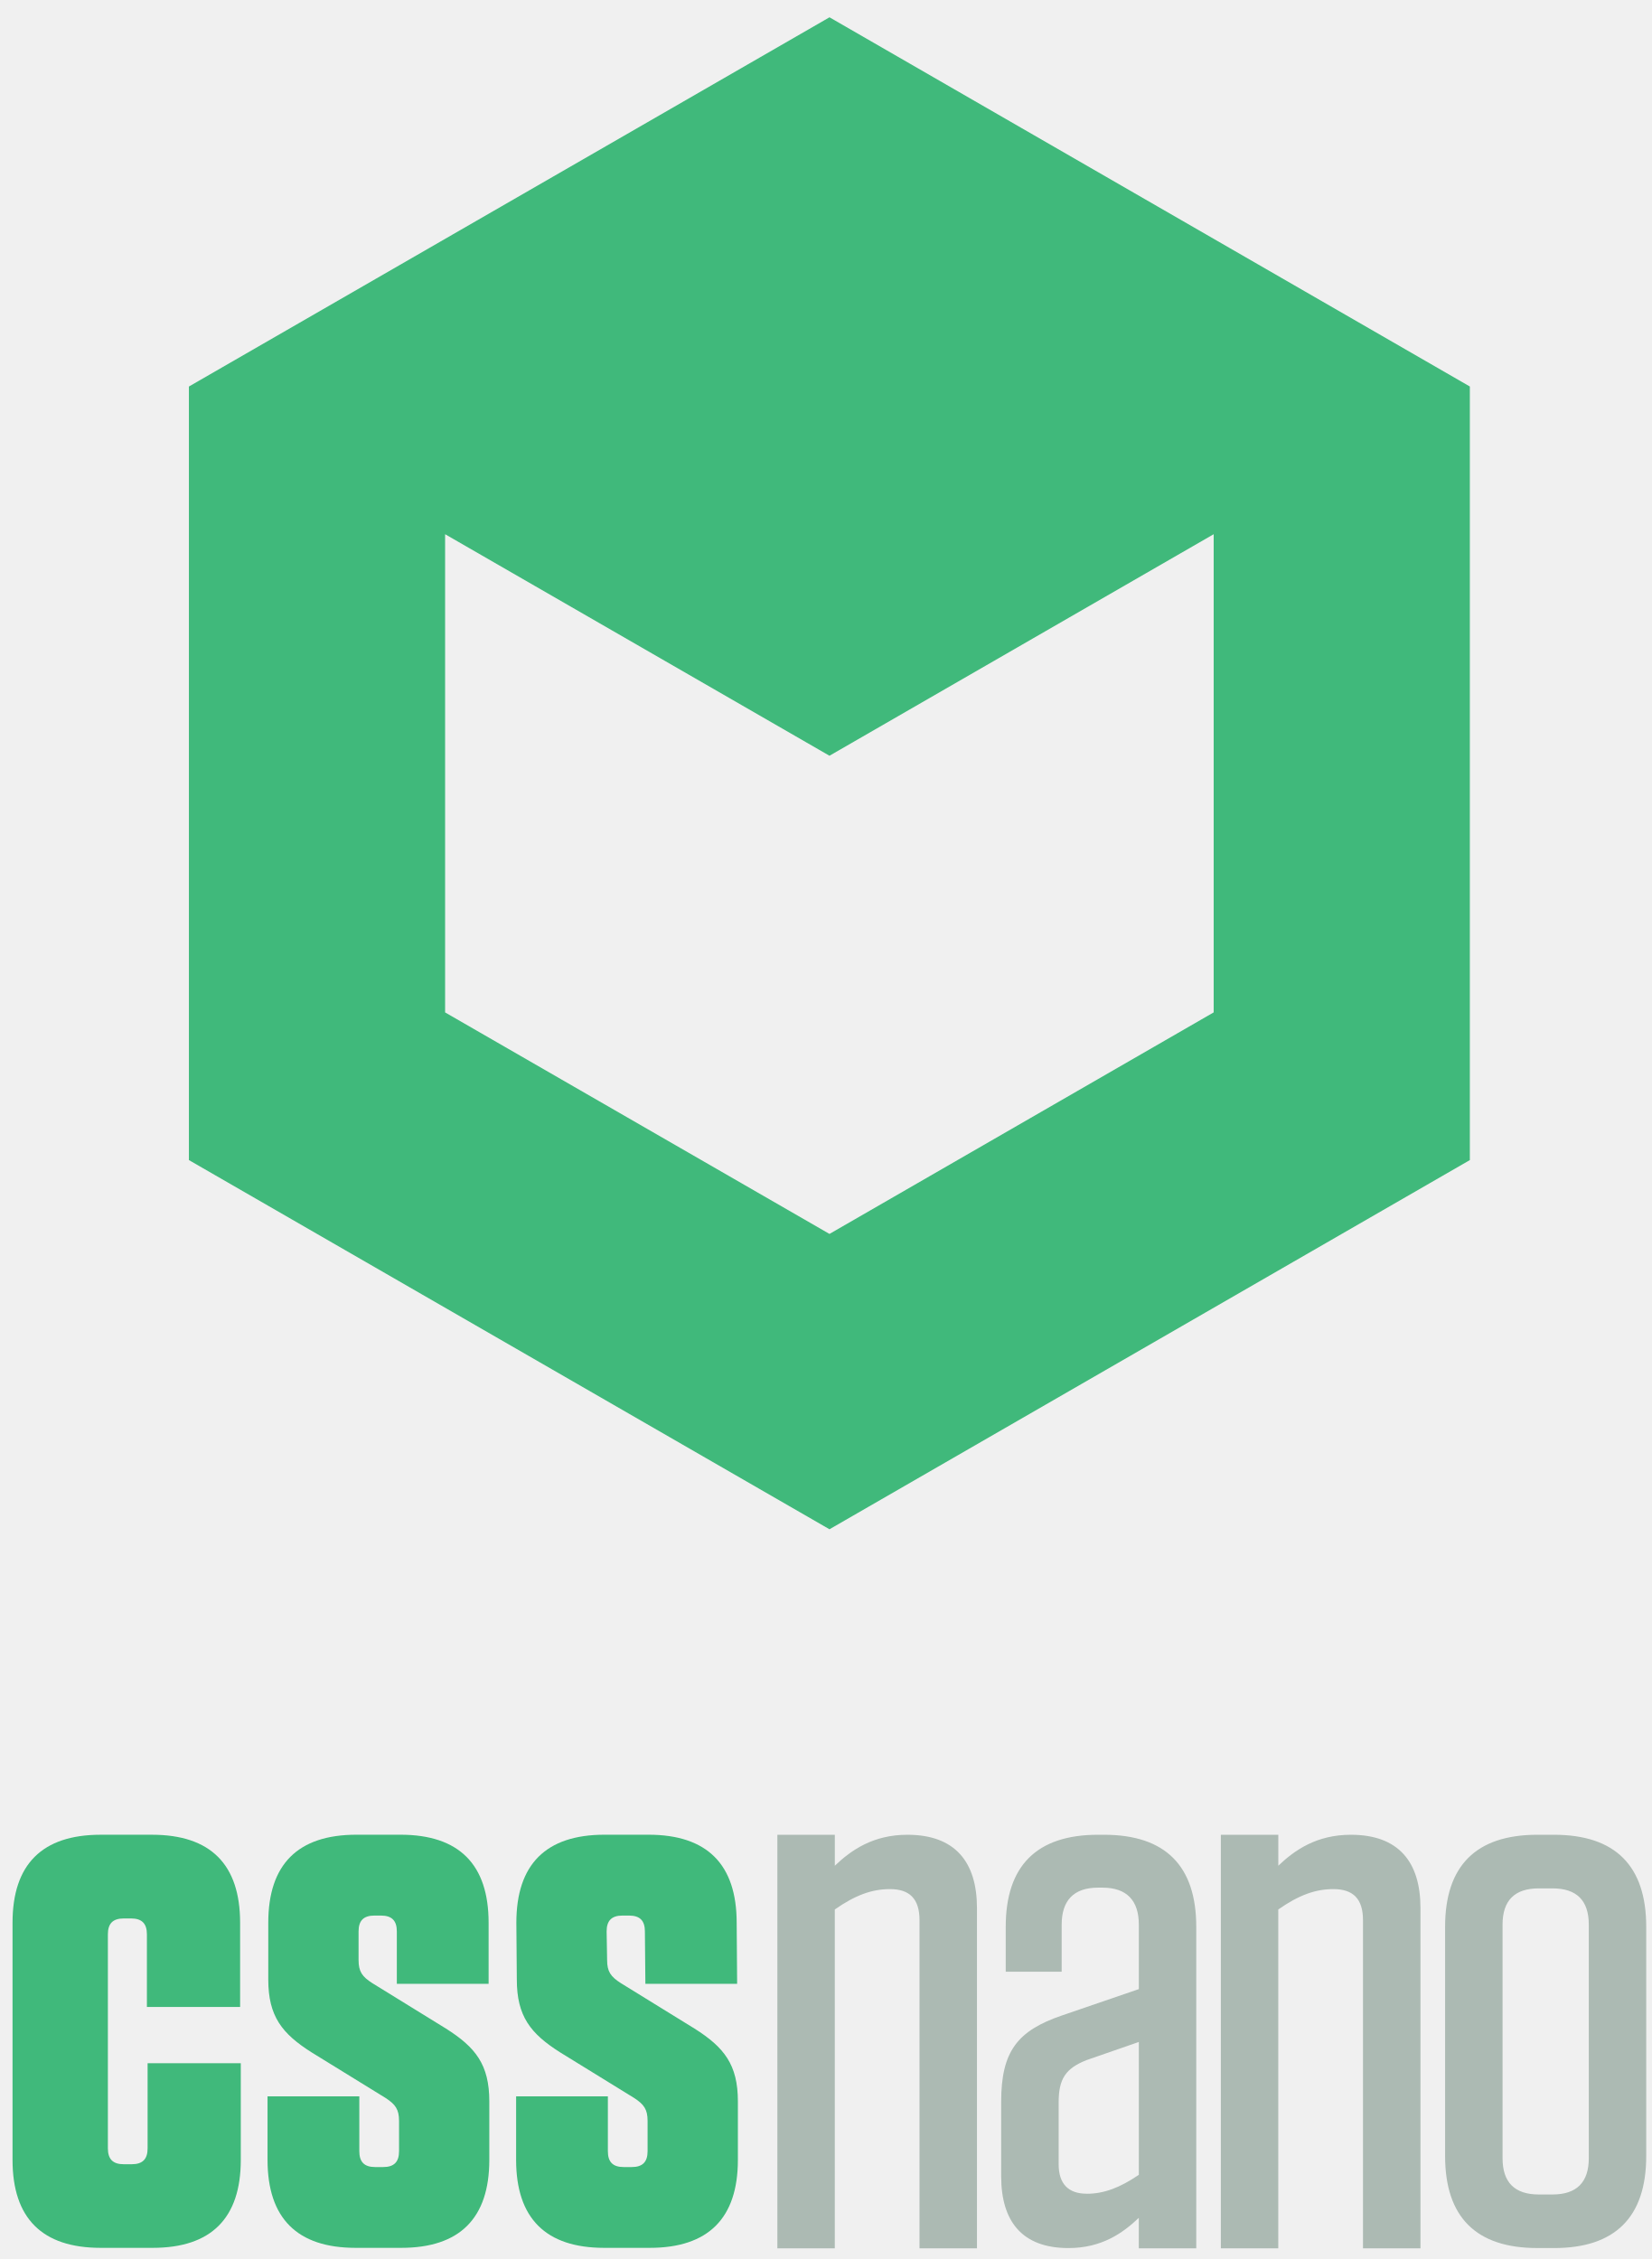
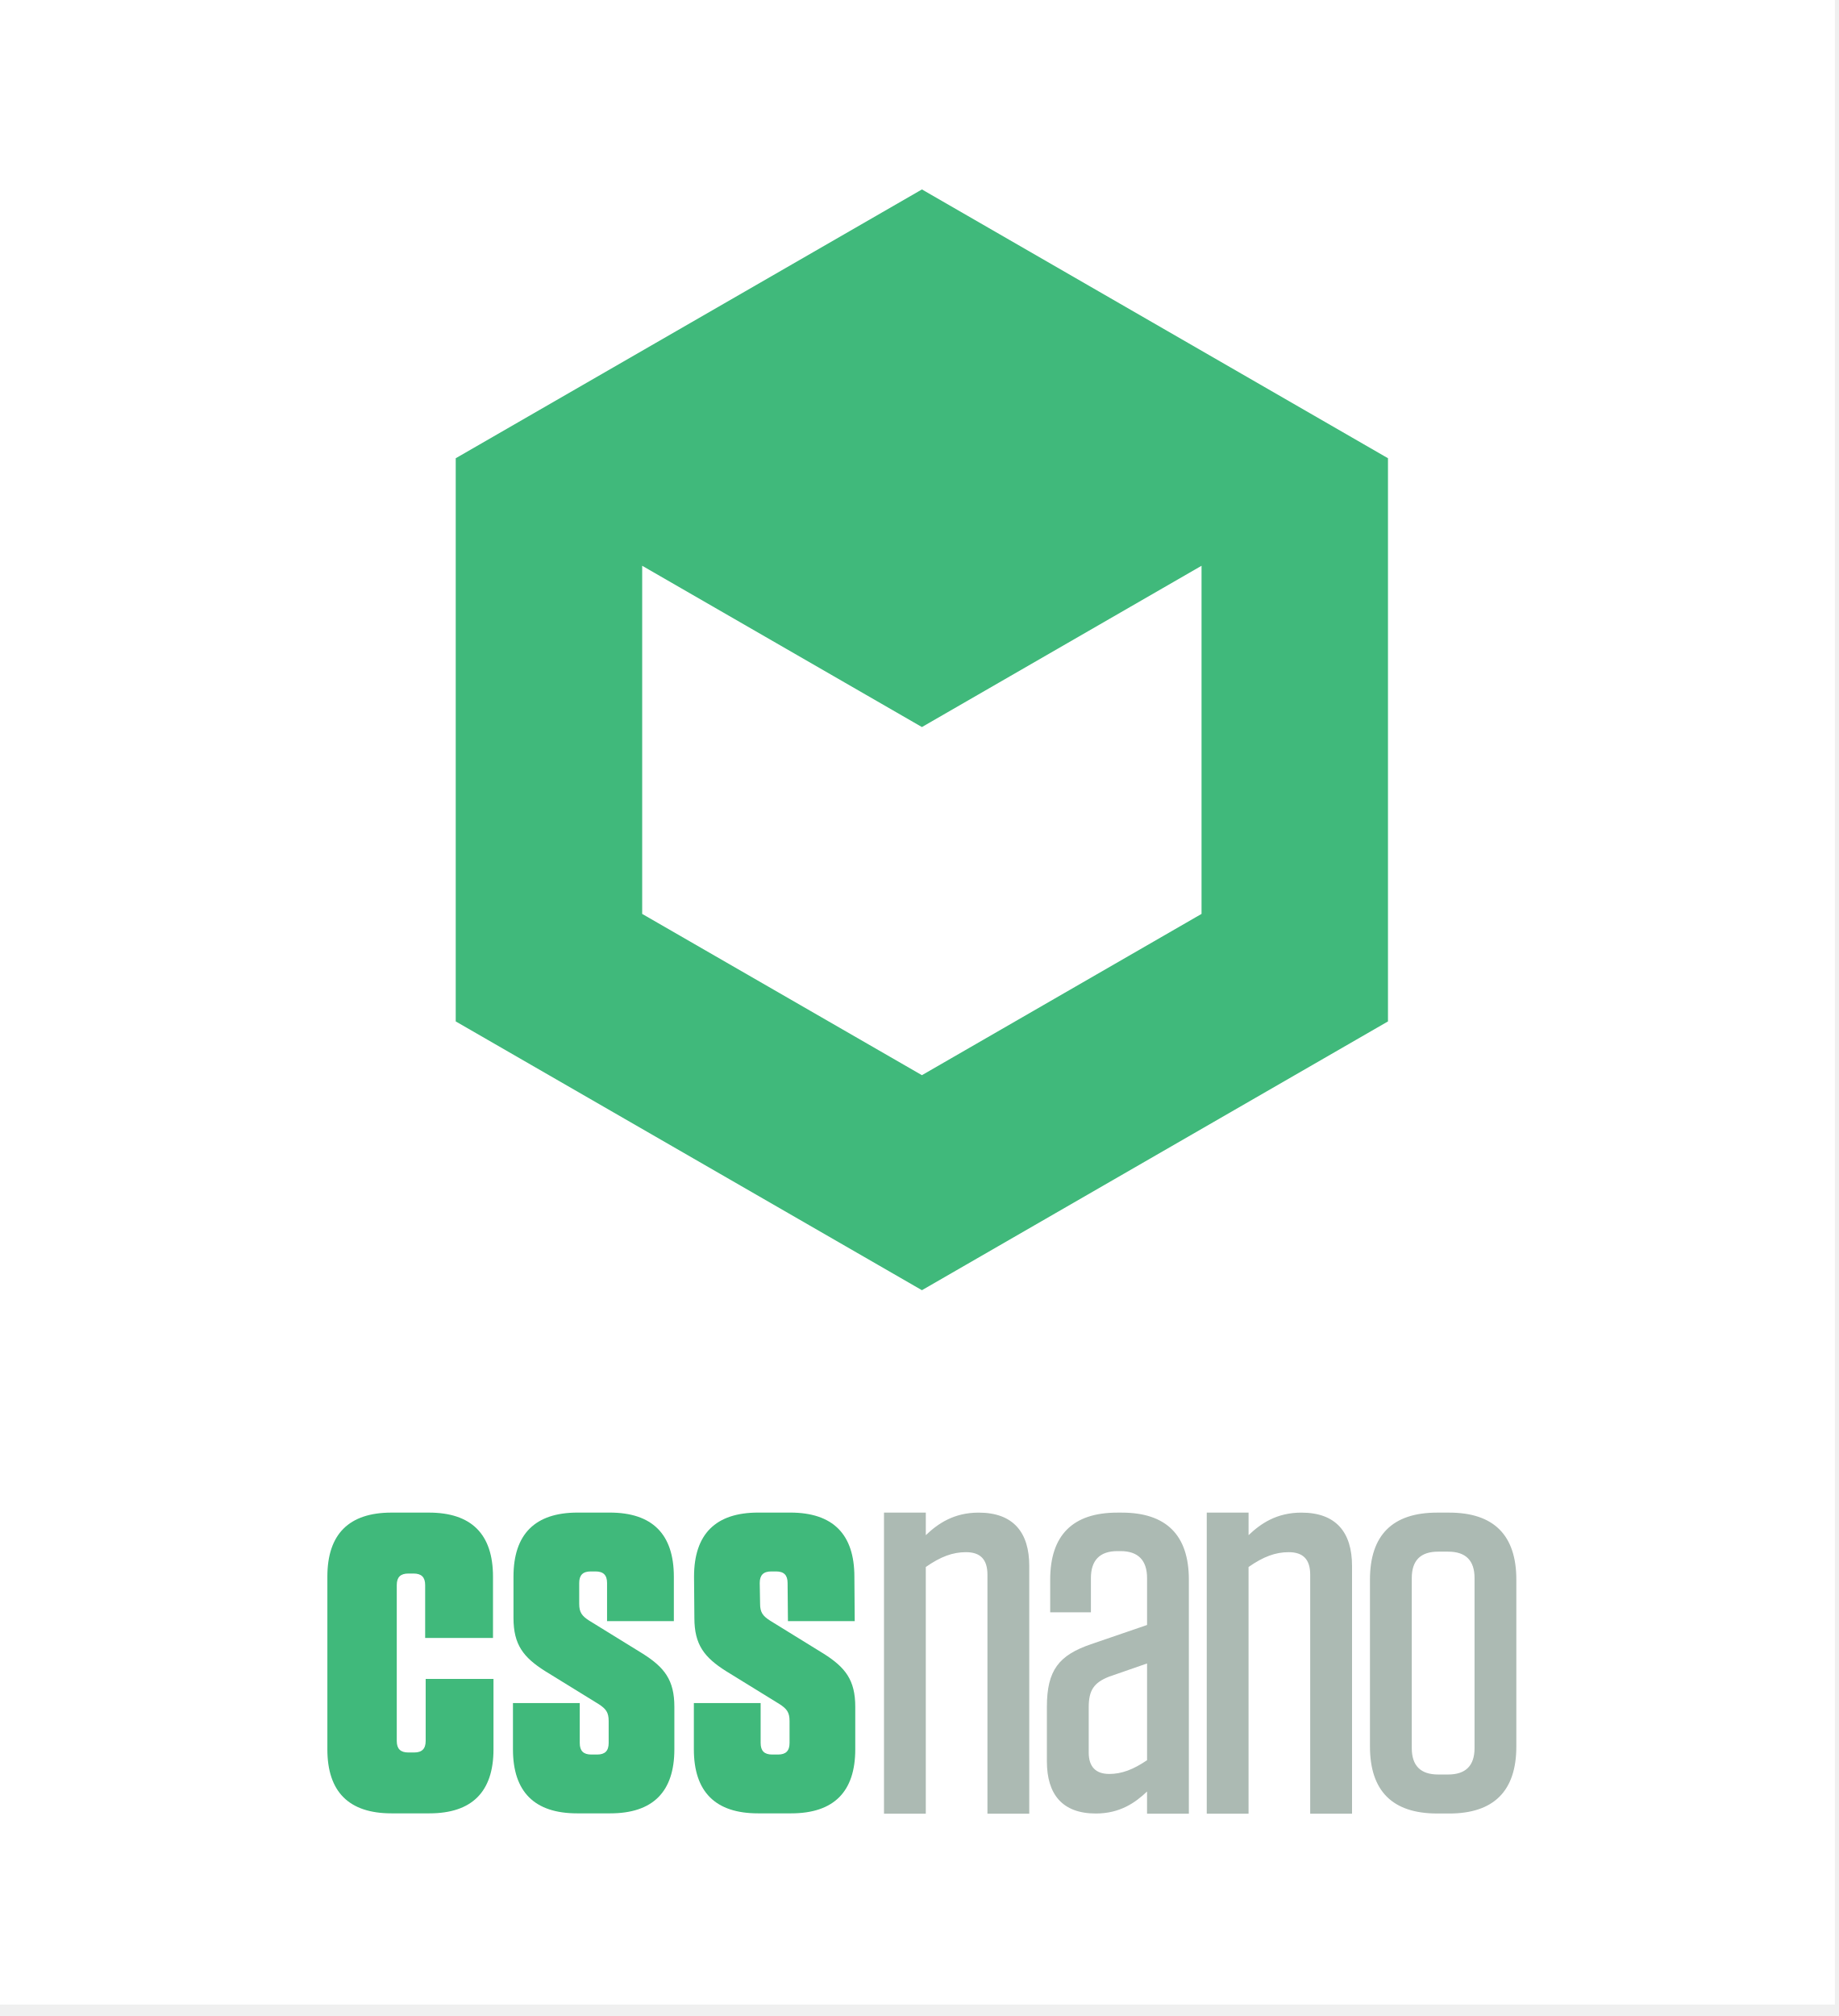
- <svg xmlns="http://www.w3.org/2000/svg" width="68px" height="93px" viewBox="0 0 68 93" version="1.1">
+ <svg xmlns="http://www.w3.org/2000/svg" width="104px" height="114px" viewBox="0 0 104 114" version="1.1">
  <defs />
  <g id="Page-1" stroke="none" stroke-width="1" fill="none" fill-rule="evenodd">
-     <g id="Group-4" transform="translate(-18, -10)">
-       <rect id="Rectangle-1-Copy-3" x="0" y="5.68434189e-14" width="103.783" height="113.353" />
+     <g id="Group-4">
+       <rect id="Rectangle-1-Copy-3" fill="#FFFFFF" x="0" y="5.68434189e-14" width="103.783" height="113.353" />
      <g id="cssnano_logo" transform="translate(18.41983, 10.62683)">
        <g id="Layer_2">
          <path d="M33.724,0.086 L7.356,15.286 L7.356,47.132 L33.724,62.331 L60.084,47.132 L60.084,15.285 L33.724,0.085 L33.724,0.086 L33.724,0.086 Z M49.539,41.052 L33.724,50.172 L17.902,41.053 L17.902,21.366 L33.724,30.486 L49.539,21.366 L49.539,41.053 L49.539,41.052 L49.539,41.052 Z M5.627,81.996 L9.464,81.996 L9.464,78.531 C9.464,76.125 8.244,74.907 5.835,74.907 L3.724,74.907 C1.315,74.907 0.096,76.125 0.096,78.531 L0.096,88.291 C0.096,90.697 1.315,91.914 3.724,91.914 L5.865,91.914 C8.273,91.914 9.492,90.697 9.492,88.292 L9.492,84.312 L5.656,84.312 L5.656,87.818 C5.656,88.263 5.449,88.472 5.002,88.472 L4.675,88.472 C4.228,88.472 4.021,88.263 4.021,87.818 L4.021,79.006 C4.021,78.561 4.228,78.353 4.675,78.353 L4.973,78.353 C5.419,78.353 5.627,78.561 5.627,79.006 L5.627,81.996 L5.627,81.996 L5.627,81.996 Z M15.917,81.045 L19.693,81.045 L19.693,78.531 C19.693,76.125 18.474,74.906 16.065,74.906 L14.251,74.906 C11.842,74.906 10.623,76.125 10.623,78.531 L10.623,80.866 C10.623,82.382 11.188,83.094 12.407,83.867 L15.441,85.737 C15.857,86.005 16.006,86.212 16.006,86.688 L16.006,87.935 C16.006,88.381 15.798,88.588 15.352,88.588 L15.025,88.588 C14.578,88.588 14.371,88.381 14.371,87.935 L14.371,85.678 L10.593,85.678 L10.593,88.291 C10.593,90.697 11.812,91.914 14.221,91.914 L16.094,91.914 C18.504,91.914 19.722,90.697 19.722,88.291 L19.722,85.886 C19.722,84.372 19.158,83.659 17.938,82.887 L14.905,81.016 C14.488,80.749 14.34,80.541 14.34,80.065 L14.34,78.887 C14.34,78.441 14.548,78.234 14.994,78.234 L15.261,78.234 C15.707,78.234 15.915,78.441 15.915,78.887 L15.915,81.045 L15.917,81.045 L15.917,81.045 Z M26.146,81.045 L29.923,81.045 L29.904,78.531 C29.904,76.125 28.685,74.906 26.276,74.906 L24.462,74.906 C22.053,74.906 20.835,76.125 20.835,78.531 L20.854,80.866 C20.854,82.382 21.419,83.094 22.638,83.867 L25.672,85.737 C26.088,86.005 26.237,86.212 26.237,86.688 L26.237,87.935 C26.237,88.381 26.029,88.588 25.583,88.588 L25.256,88.588 C24.809,88.588 24.602,88.381 24.602,87.935 L24.602,85.678 L20.825,85.678 L20.825,88.291 C20.825,90.697 22.044,91.914 24.452,91.914 L26.326,91.914 C28.735,91.914 29.954,90.697 29.954,88.291 L29.954,85.886 C29.954,84.372 29.389,83.659 28.169,82.887 L25.136,81.016 C24.719,80.749 24.571,80.541 24.571,80.065 L24.551,78.887 C24.551,78.441 24.759,78.234 25.205,78.234 L25.473,78.234 C25.919,78.234 26.126,78.441 26.126,78.887 L26.146,81.045 L26.146,81.045 L26.146,81.045 Z" id="Shape" fill="#40B97B" />
          <path d="M31.577,91.935 L33.943,91.935 L33.943,77.984 C34.784,77.395 35.468,77.145 36.216,77.145 C37.025,77.145 37.43,77.55 37.43,78.42 L37.43,91.935 L39.795,91.935 L39.795,77.922 C39.795,76.026 38.892,74.908 36.932,74.908 C35.532,74.908 34.629,75.529 33.944,76.183 L33.944,74.908 L31.579,74.908 L31.579,91.935 L31.577,91.935 L31.577,91.935 Z M40.792,88.97 C40.792,90.836 41.664,91.923 43.562,91.923 C44.932,91.923 45.804,91.301 46.457,90.679 L46.457,91.935 L48.822,91.935 L48.822,78.699 C48.822,76.183 47.547,74.908 45.025,74.908 L44.777,74.908 C42.255,74.908 40.979,76.183 40.979,78.699 L40.979,80.546 L43.282,80.546 L43.282,78.607 C43.282,77.613 43.78,77.085 44.777,77.085 L44.963,77.085 C45.959,77.085 46.458,77.613 46.458,78.607 L46.458,81.262 L43.282,82.351 C41.477,82.972 40.792,83.81 40.792,85.893 L40.792,88.971 L40.792,88.97 L40.792,88.97 Z M44.31,89.685 C43.562,89.685 43.158,89.283 43.158,88.475 L43.158,85.925 C43.158,84.961 43.439,84.527 44.31,84.184 L46.458,83.438 L46.458,88.908 C45.68,89.436 45.026,89.687 44.31,89.687 L44.31,89.685 L44.31,89.685 Z M49.833,91.935 L52.198,91.935 L52.198,77.984 C53.039,77.395 53.723,77.145 54.469,77.145 C55.281,77.145 55.685,77.55 55.685,78.42 L55.685,91.935 L58.051,91.935 L58.051,77.922 C58.051,76.026 57.148,74.908 55.188,74.908 C53.786,74.908 52.884,75.529 52.199,76.183 L52.199,74.908 L49.834,74.908 L49.834,91.935 L49.833,91.935 L49.833,91.935 Z M63.485,77.115 C64.48,77.115 64.98,77.612 64.98,78.607 L64.98,88.224 C64.98,89.218 64.48,89.717 63.485,89.717 L62.924,89.717 C61.928,89.717 61.43,89.219 61.43,88.224 L61.43,78.607 C61.43,77.612 61.928,77.115 62.924,77.115 L63.484,77.115 L63.485,77.115 L63.485,77.115 Z M63.546,91.923 C66.068,91.923 67.344,90.65 67.344,88.132 L67.344,78.699 C67.344,76.183 66.068,74.908 63.546,74.908 L62.862,74.908 C60.34,74.908 59.065,76.183 59.065,78.699 L59.065,88.131 C59.065,90.65 60.34,91.922 62.861,91.922 L63.546,91.922 L63.546,91.923 L63.546,91.923 Z" id="Shape" fill="#ACBAB3" />
        </g>
      </g>
    </g>
  </g>
</svg>
